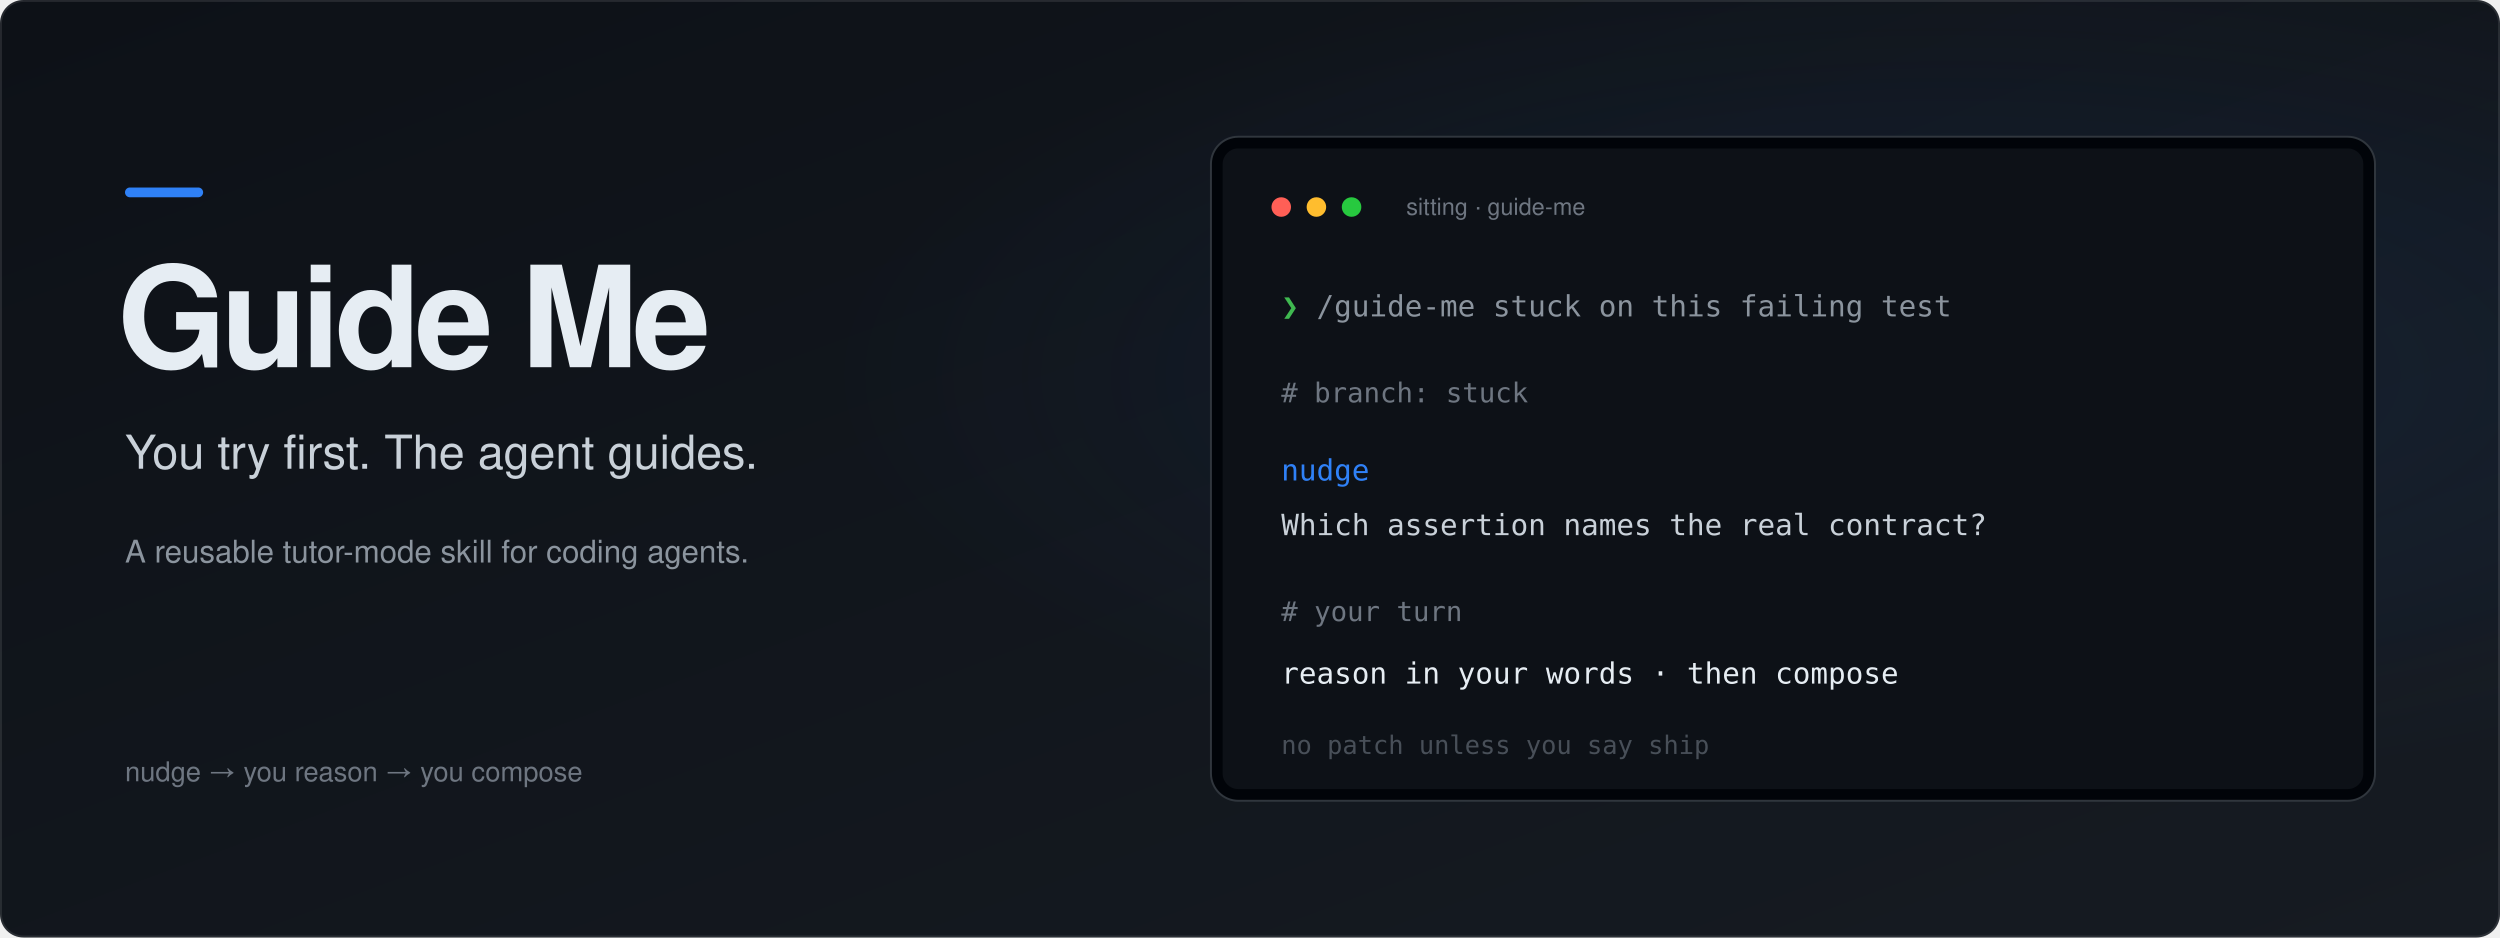
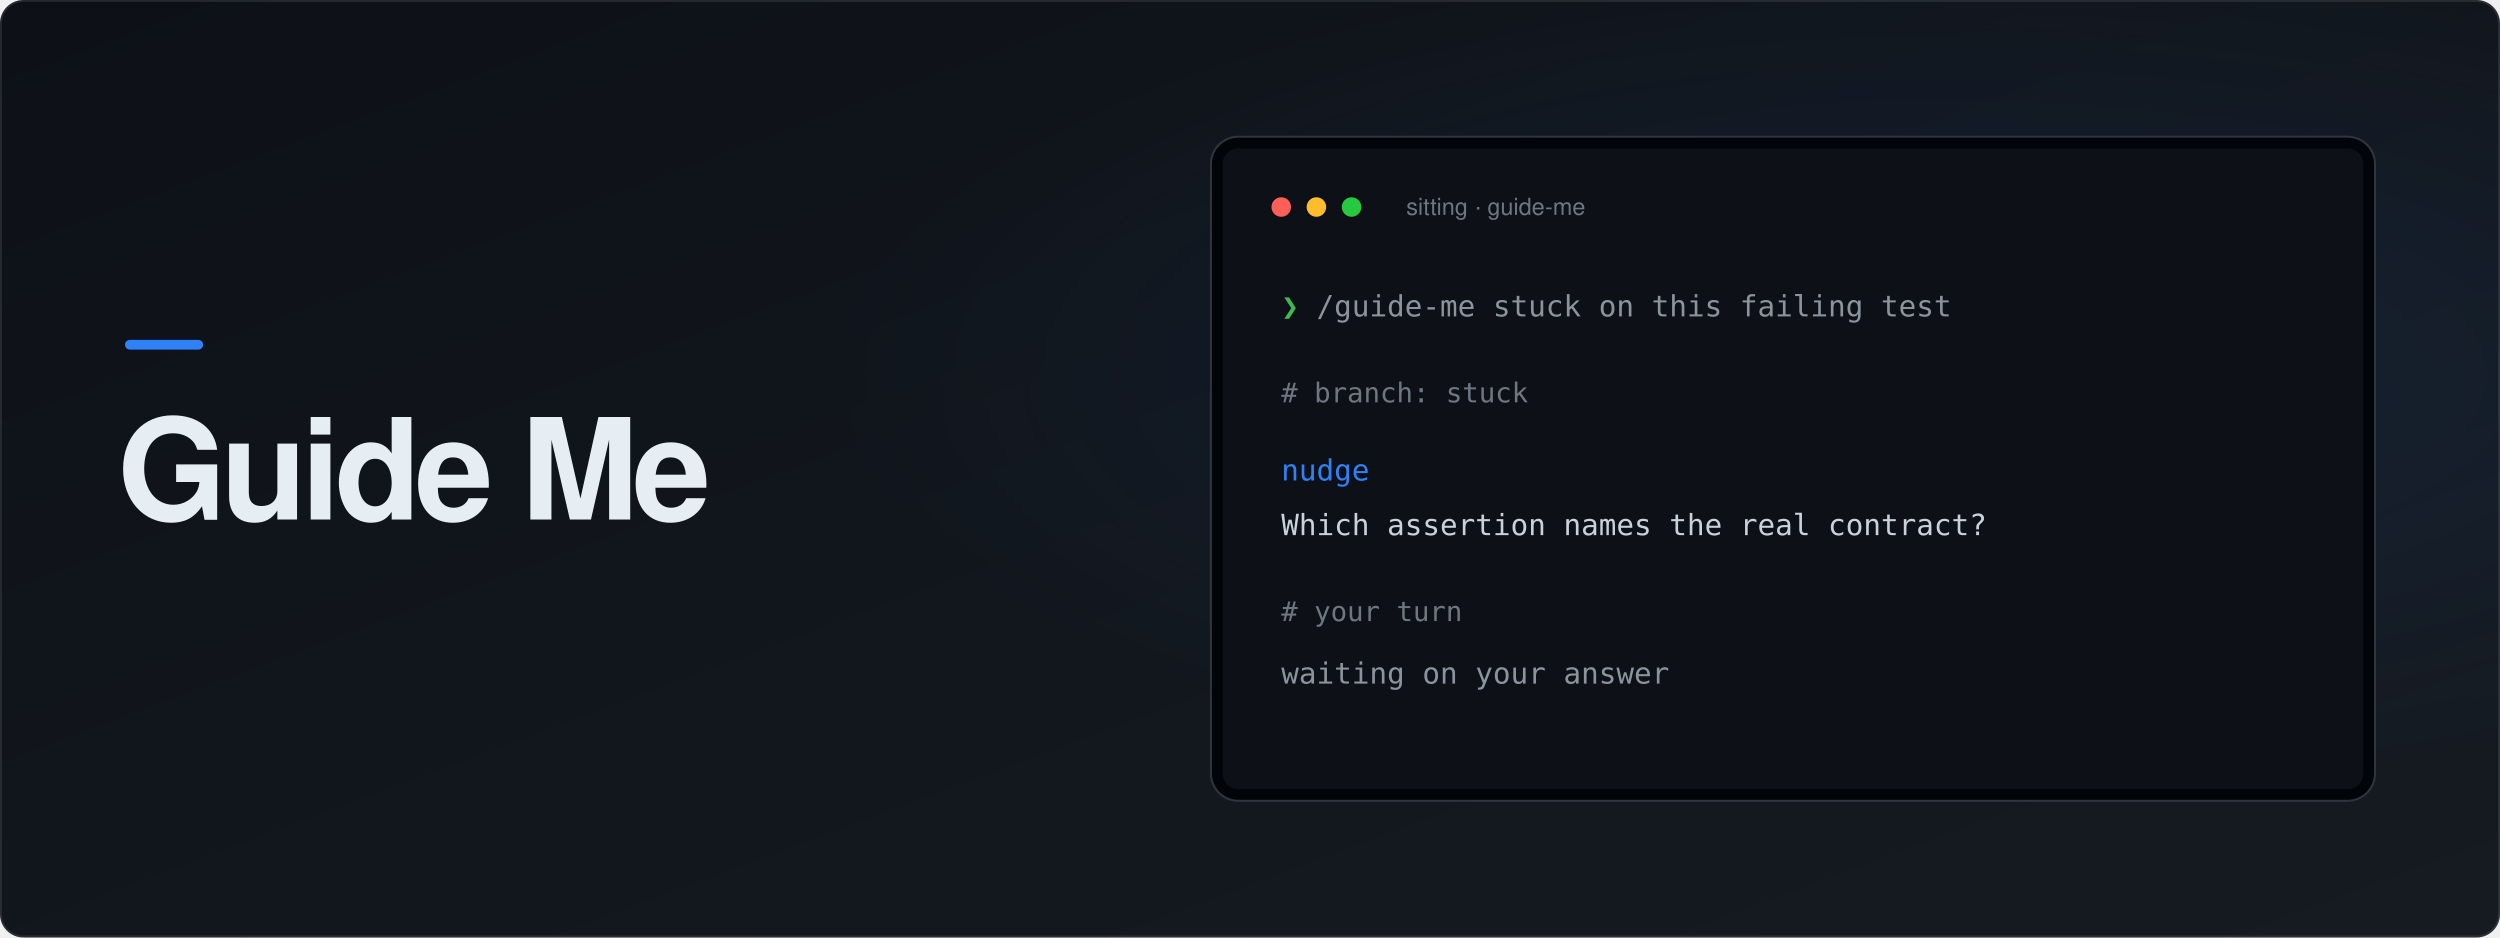
<svg xmlns="http://www.w3.org/2000/svg" width="1280" height="480" viewBox="0 0 1280 480" role="img" aria-labelledby="title desc">
  <defs>
    <linearGradient id="canvas" x1="0" y1="0" x2="1" y2="1">
      <stop offset="0" stop-color="#0d1117" />
      <stop offset="1" stop-color="#161b22" />
    </linearGradient>
    <radialGradient id="wash" cx="78%" cy="40%" r="45%">
      <stop offset="0" stop-color="#2f81f7" stop-opacity=".10" />
      <stop offset="1" stop-color="#2f81f7" stop-opacity="0" />
    </radialGradient>
  </defs>
  <rect width="1280" height="480" rx="12" fill="url(#canvas)" />
  <rect width="1280" height="480" rx="12" fill="url(#wash)" />
  <rect x="0.5" y="0.5" width="1279" height="479" rx="11.5" fill="none" stroke="#ffffff" stroke-opacity=".10" />
  <g font-family="ui-sans-serif, system-ui, -apple-system, Segoe UI, Helvetica, Arial, sans-serif">
-     <rect x="64" y="96" width="40" height="5" rx="2.5" fill="#2f81f7" />
-     <text x="60" y="188" font-size="72" font-weight="800" letter-spacing="-0.04em" fill="#e6edf3">Guide Me</text>
-     <text x="64" y="240" font-size="24" font-weight="500" fill="#c9d1d9">You try first. The agent guides.</text>
-     <text x="64" y="288" font-size="16" fill="#8b949e">A reusable tutor-mode skill for coding agents.</text>
-     <text x="64" y="400" font-size="14" fill="#6e7681">nudge → you reason → you compose</text>
+     <rect x="64" y="174" width="40" height="5" rx="2.5" fill="#2f81f7" />
+     <text x="60" y="266" font-size="72" font-weight="800" letter-spacing="-0.04em" fill="#e6edf3">Guide Me</text>
  </g>
  <g transform="translate(620 70)" font-family="ui-monospace, SFMono-Regular, Menlo, Monaco, Consolas, monospace">
    <rect width="596" height="340" rx="14" fill="#010409" stroke="#30363d" />
    <rect x="6" y="6" width="584" height="328" rx="8" fill="#0d1117" />
    <circle cx="36" cy="36" r="5" fill="#ff5f56" />
    <circle cx="54" cy="36" r="5" fill="#ffbd2e" />
    <circle cx="72" cy="36" r="5" fill="#27c93f" />
    <text x="100" y="40" font-size="12" fill="#6e7681" font-family="ui-sans-serif, system-ui, -apple-system, Segoe UI, Helvetica, Arial, sans-serif">sitting · guide-me</text>
    <text x="36" y="92" font-size="15" fill="#8b949e">
      <tspan fill="#3fb950">❯</tspan> /guide-me stuck on this failing test</text>
    <text x="36" y="136" font-size="14" fill="#6e7681"># branch: stuck</text>
    <text x="36" y="176" font-size="15" fill="#2f81f7">nudge</text>
    <text x="36" y="204" font-size="15" fill="#c9d1d9">Which assertion names the real contract?</text>
    <text x="36" y="248" font-size="14" fill="#6e7681"># your turn</text>
-     <text x="36" y="280" font-size="15" fill="#e6edf3">reason in your words · then compose</text>
-     <text x="36" y="316" font-size="13" fill="#484f58">no patch unless you say ship</text>
+     <text x="36" y="280" font-size="15" fill="#8b949e">waiting on your answer</text>
  </g>
</svg>
